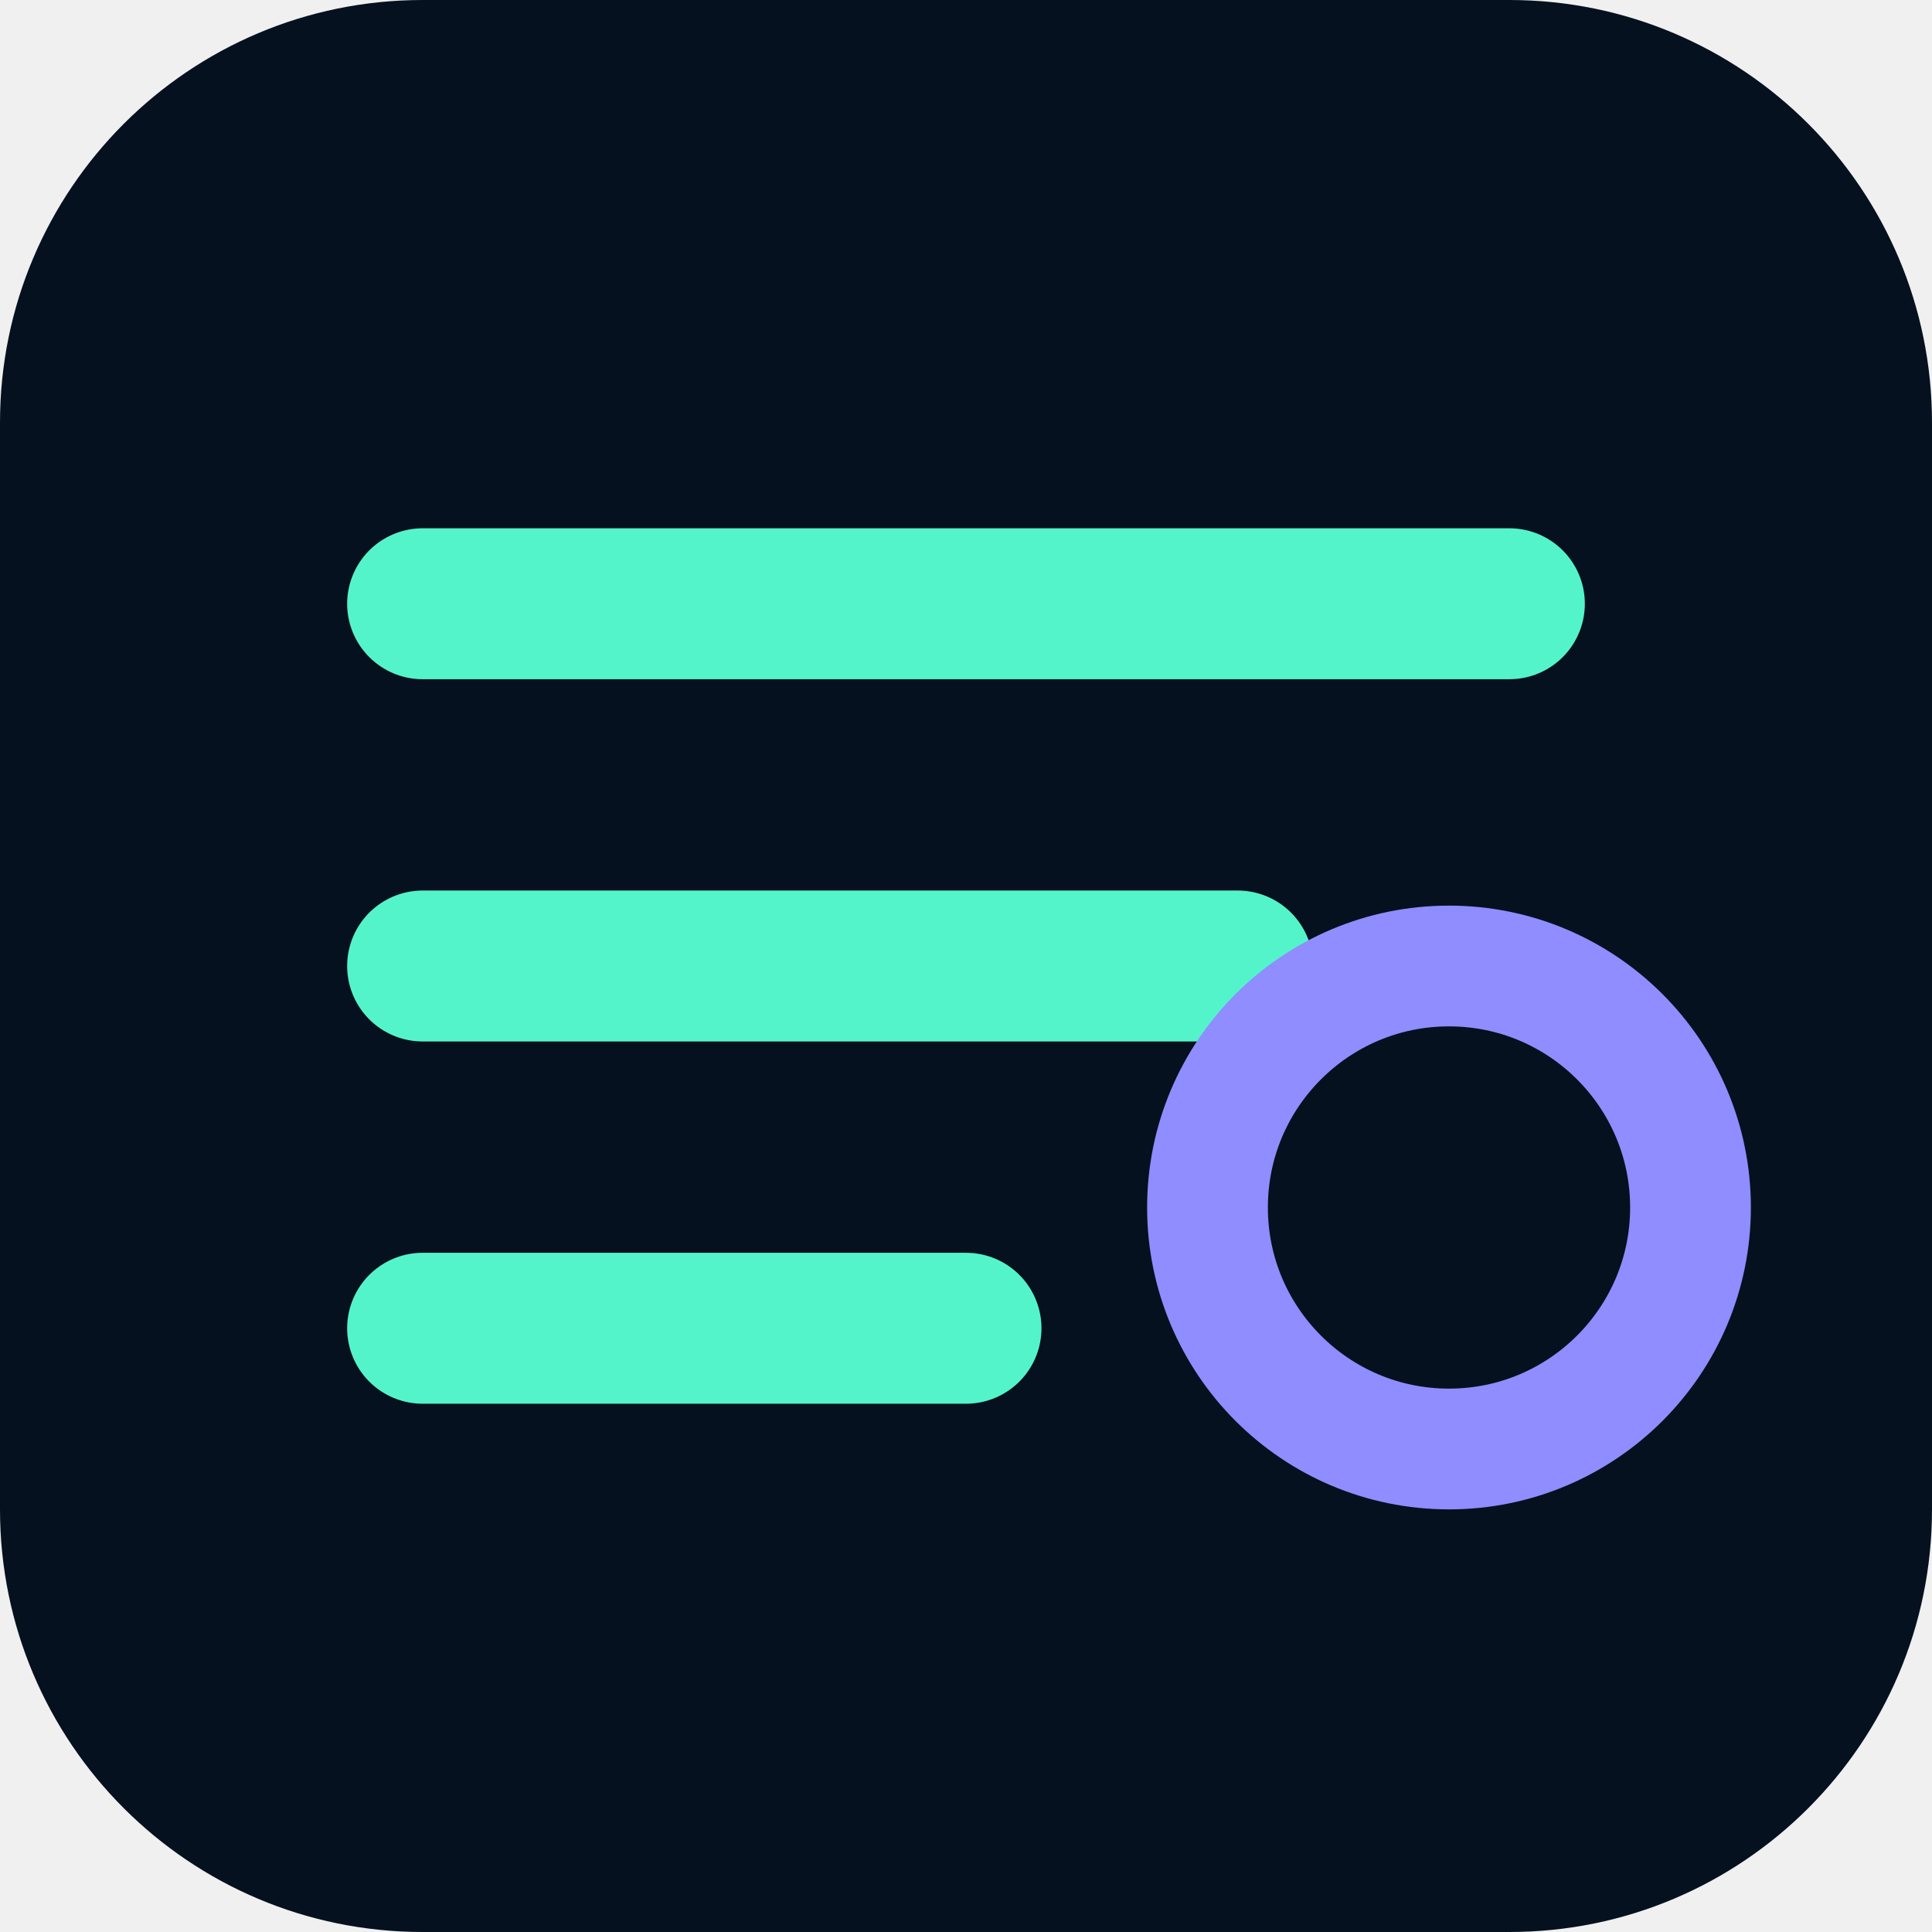
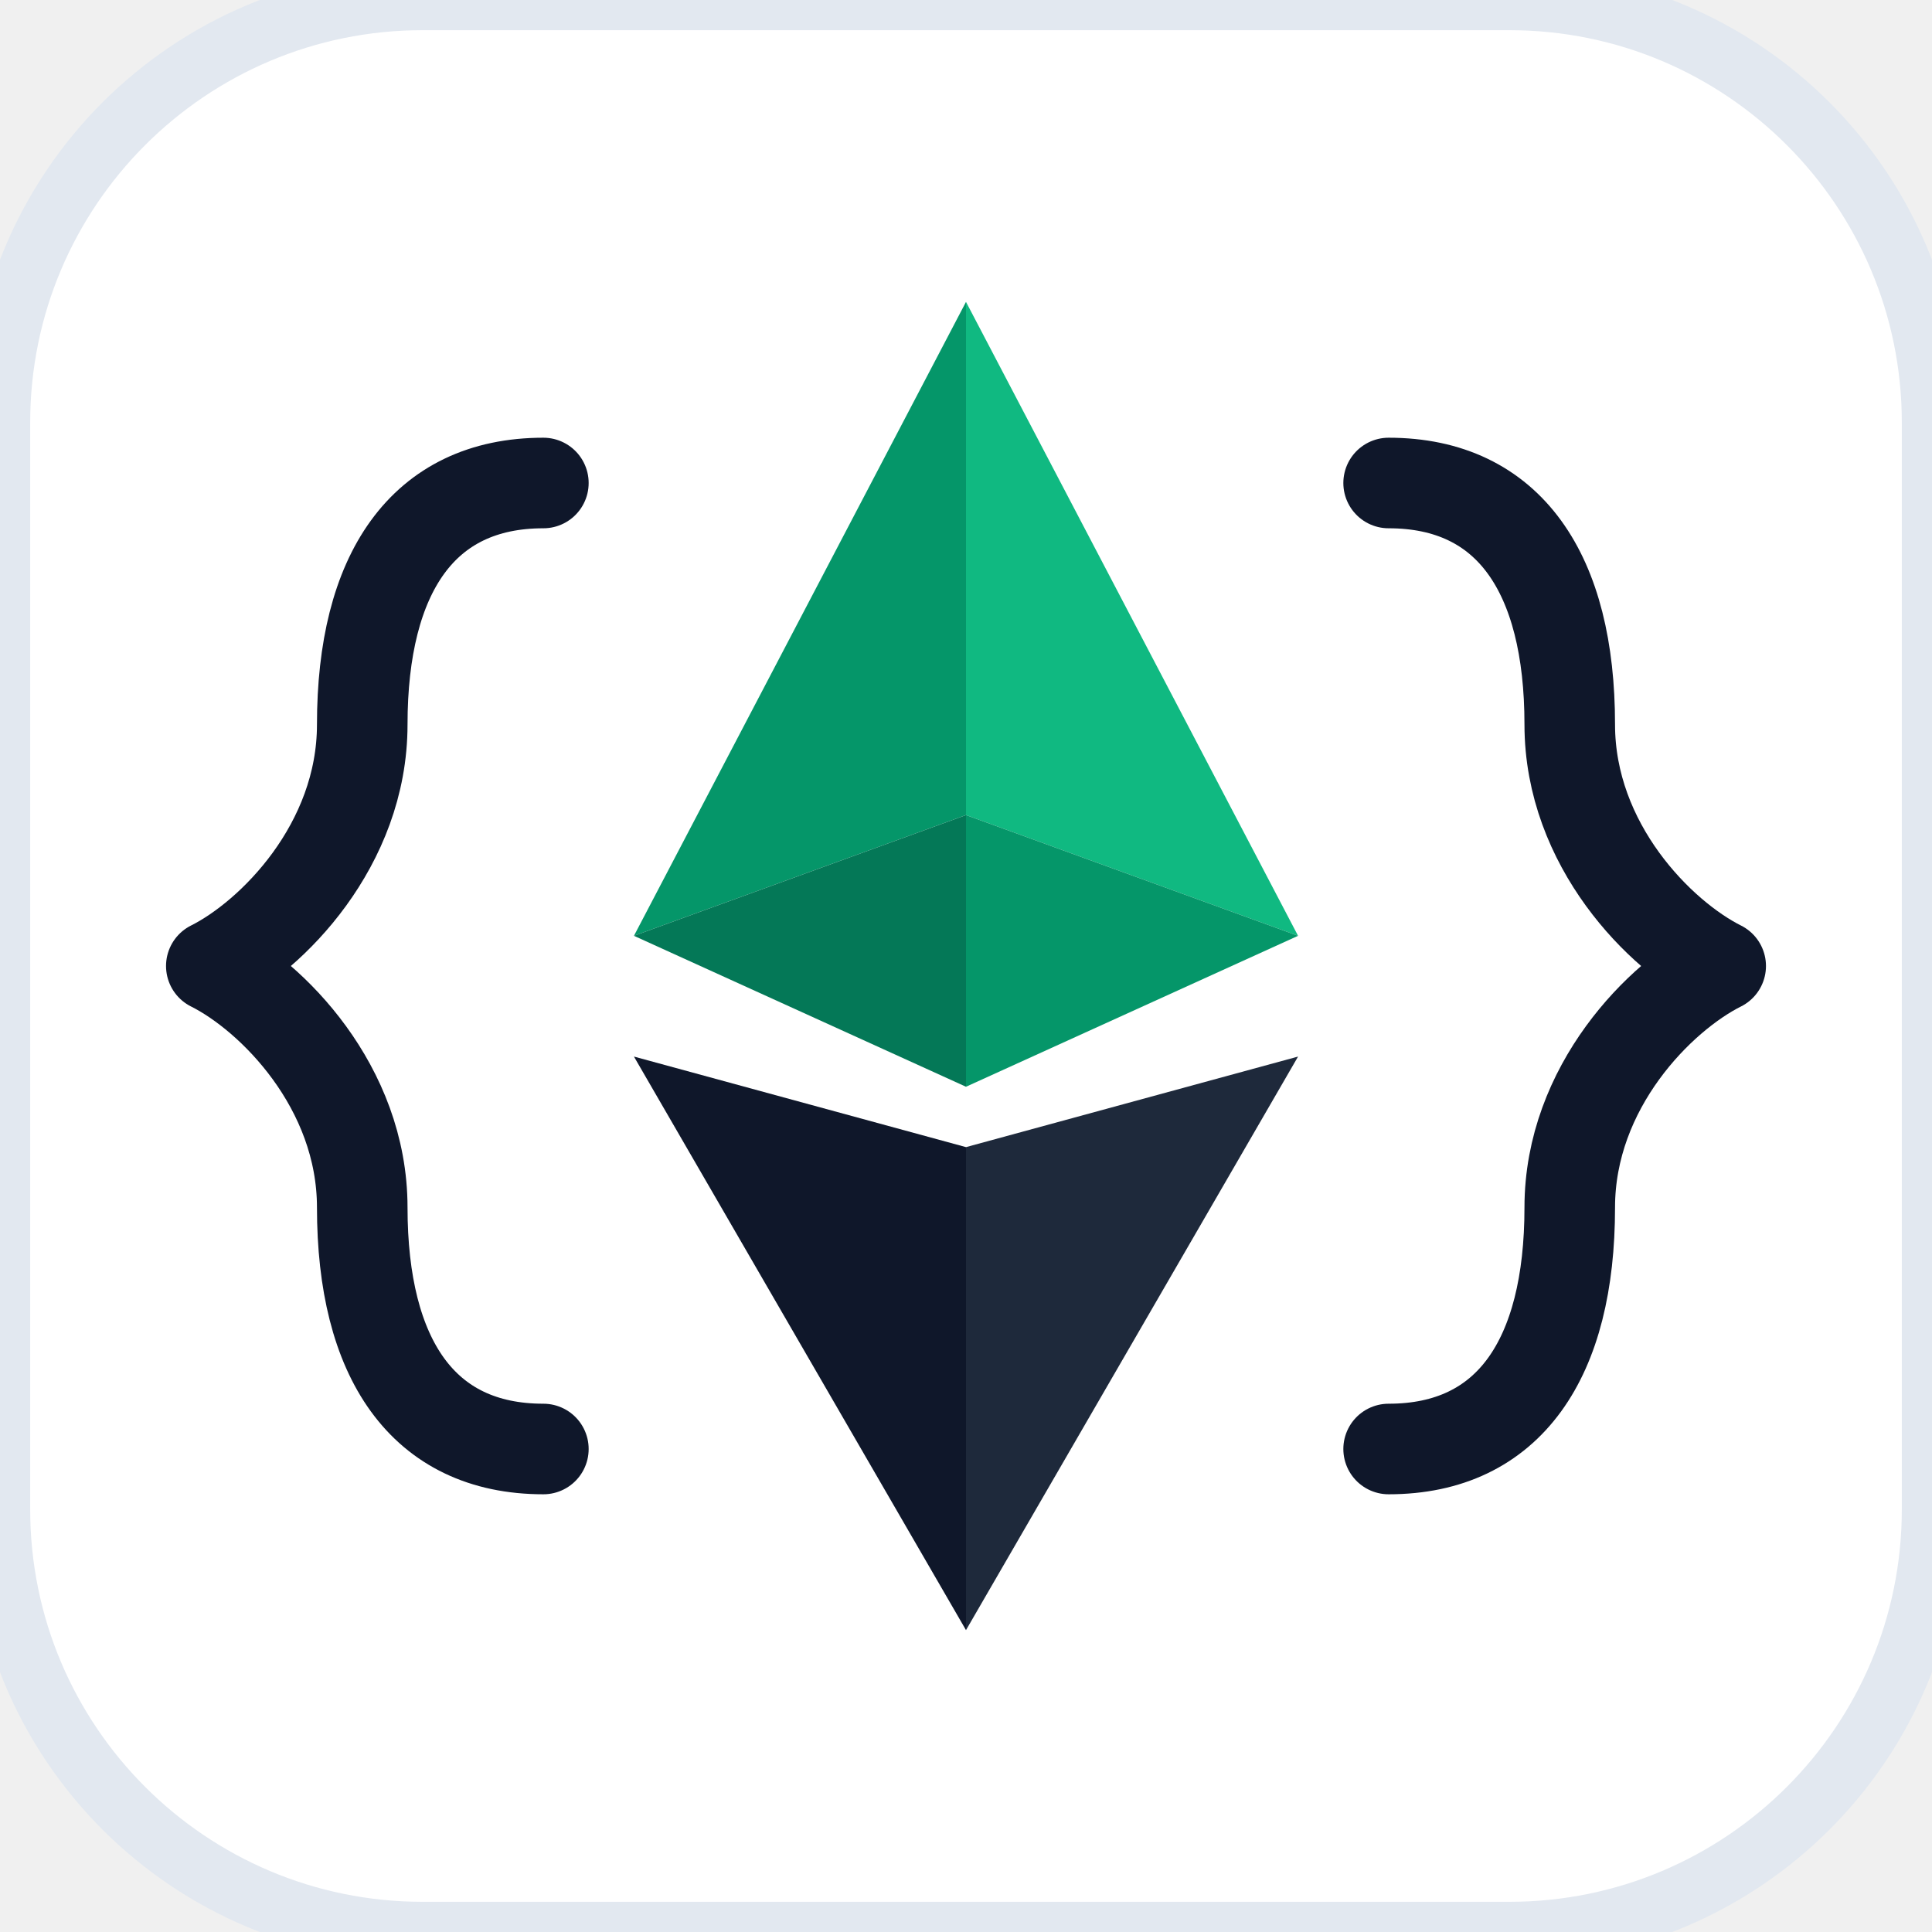
- <svg xmlns="http://www.w3.org/2000/svg" viewBox="0 0 64 64">
-   <rect width="64" height="64" rx="14" fill="#06111f" />
-   <path d="M14 20h36M14 32h27M14 44h18" stroke="#54f4ca" stroke-width="5" stroke-linecap="round" />
-   <circle cx="48" cy="40" r="8" fill="none" stroke="#8f8dff" stroke-width="4" />
+ <svg xmlns="http://www.w3.org/2000/svg" viewBox="0 0 64 64" fill="none">
+   <rect width="64" height="64" rx="14" fill="#ffffff" stroke="#e2e8f0" stroke-width="2" />
+   <path d="M 18 16 C 14 16 12 19 12 24 C 12 28 9 31 7 32 C 9 33 12 36 12 40 C 12 45 14 48 18 48" stroke="#0f172a" stroke-width="3" stroke-linecap="round" stroke-linejoin="round" />
+   <path d="M 46 16 C 50 16 52 19 52 24 C 52 28 55 31 57 32 C 55 33 52 36 52 40 C 52 45 50 48 46 48" stroke="#0f172a" stroke-width="3" stroke-linecap="round" stroke-linejoin="round" />
+   <polygon points="32,10 21,31 32,27" fill="#059669" />
+   <polygon points="32,10 32,27 43,31" fill="#10b981" />
+   <polygon points="21,31 32,36 32,27" fill="#047857" />
+   <polygon points="43,31 32,27 32,36" fill="#059669" />
+   <polygon points="21,35 32,54 32,38" fill="#0f172a" />
+   <polygon points="43,35 32,38 32,54" fill="#1e293b" />
</svg>
